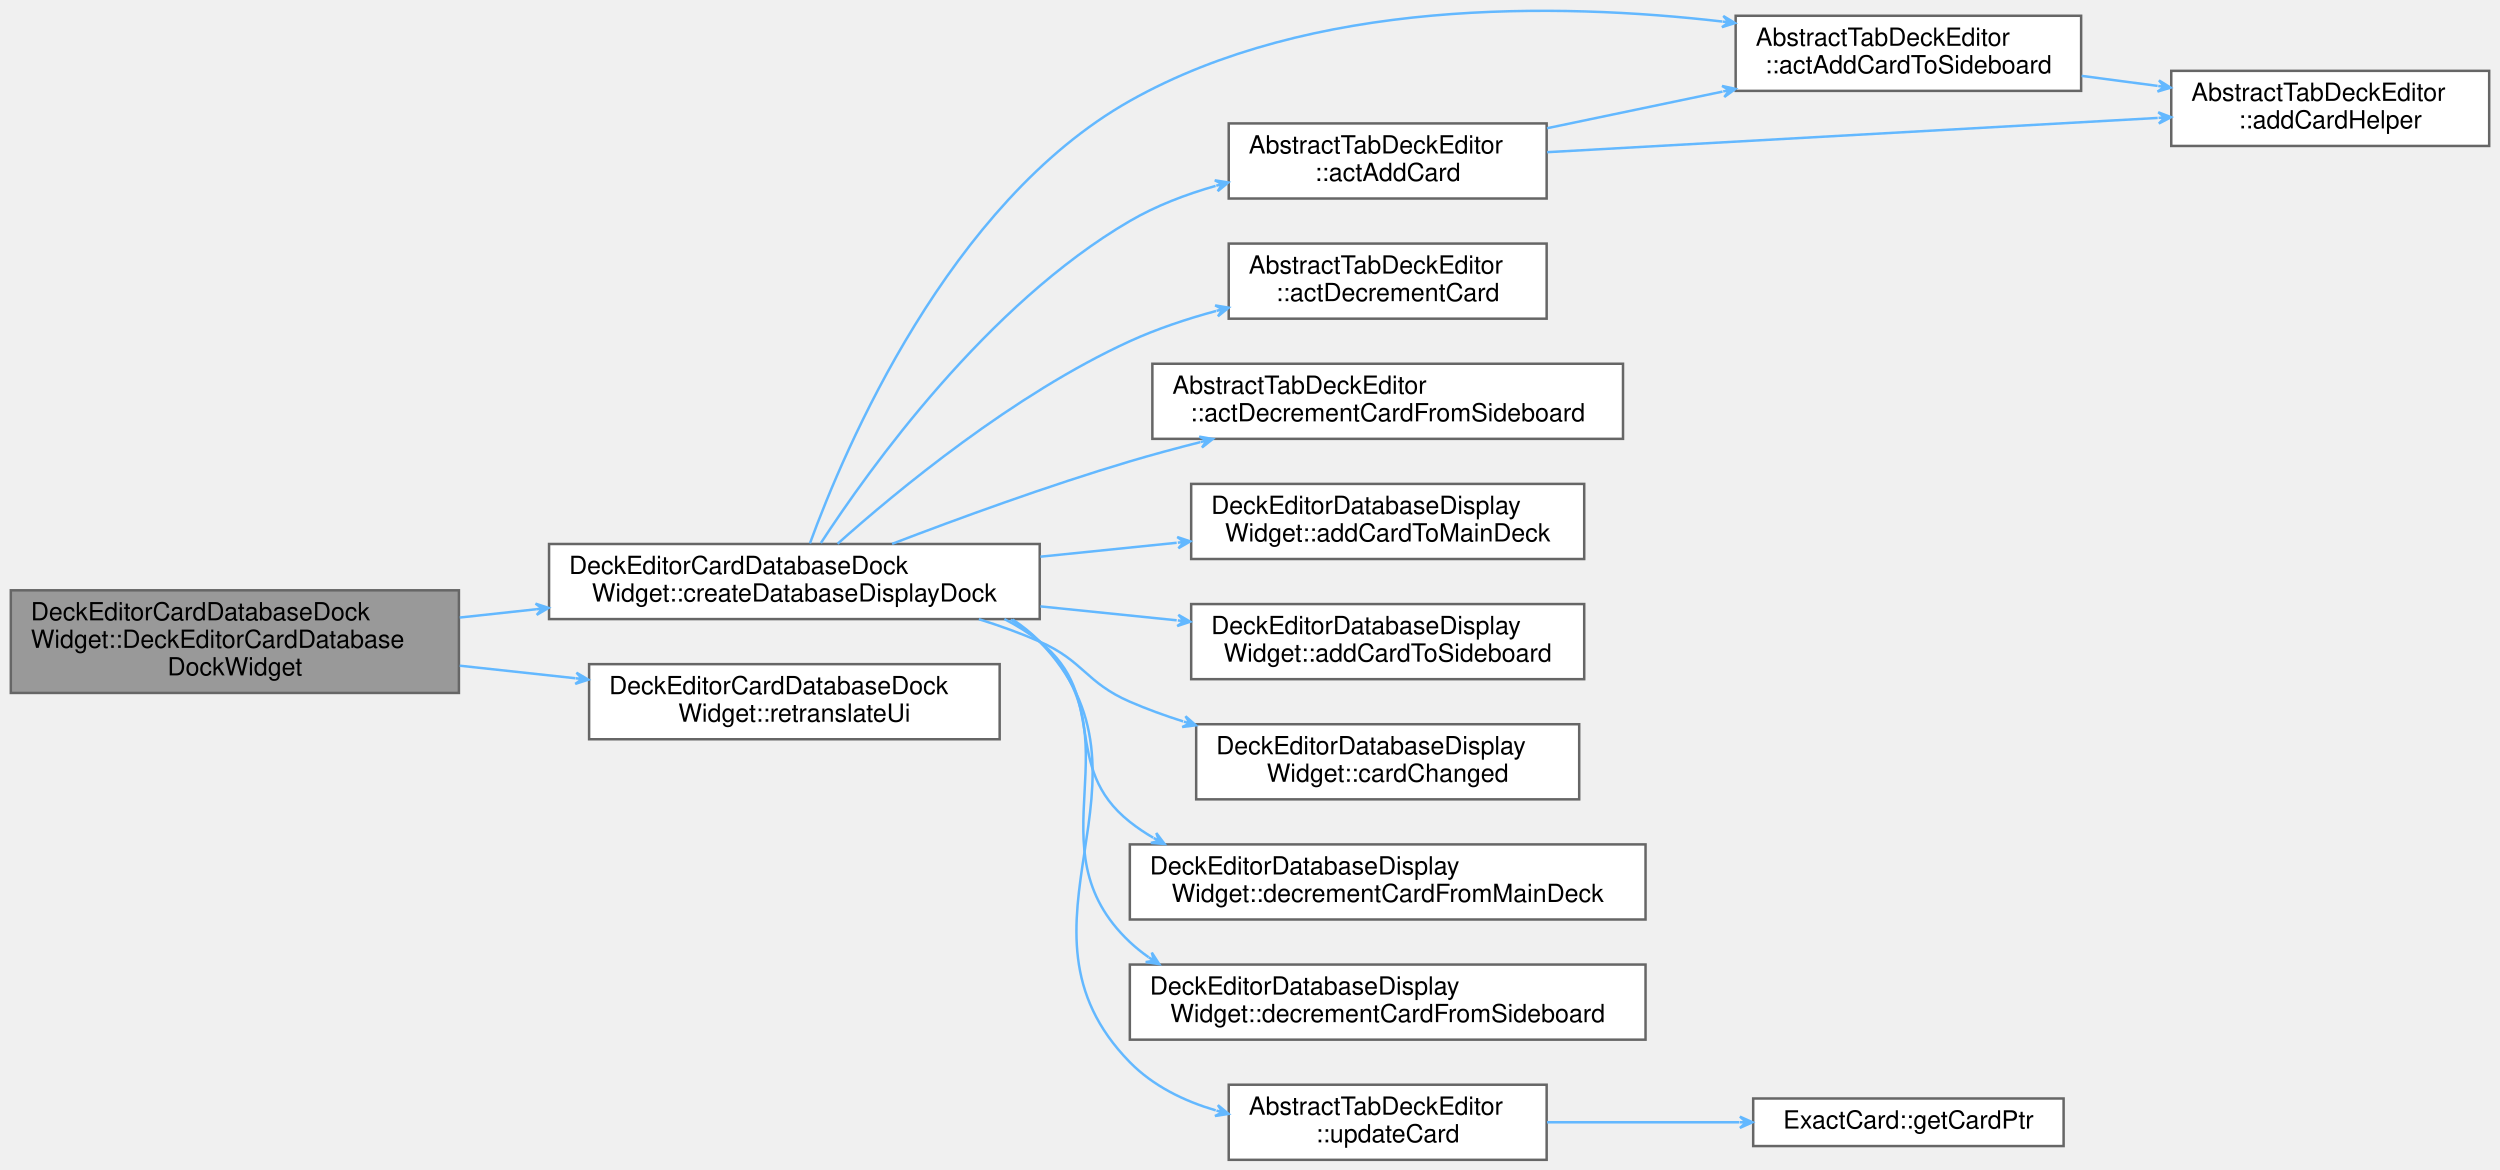
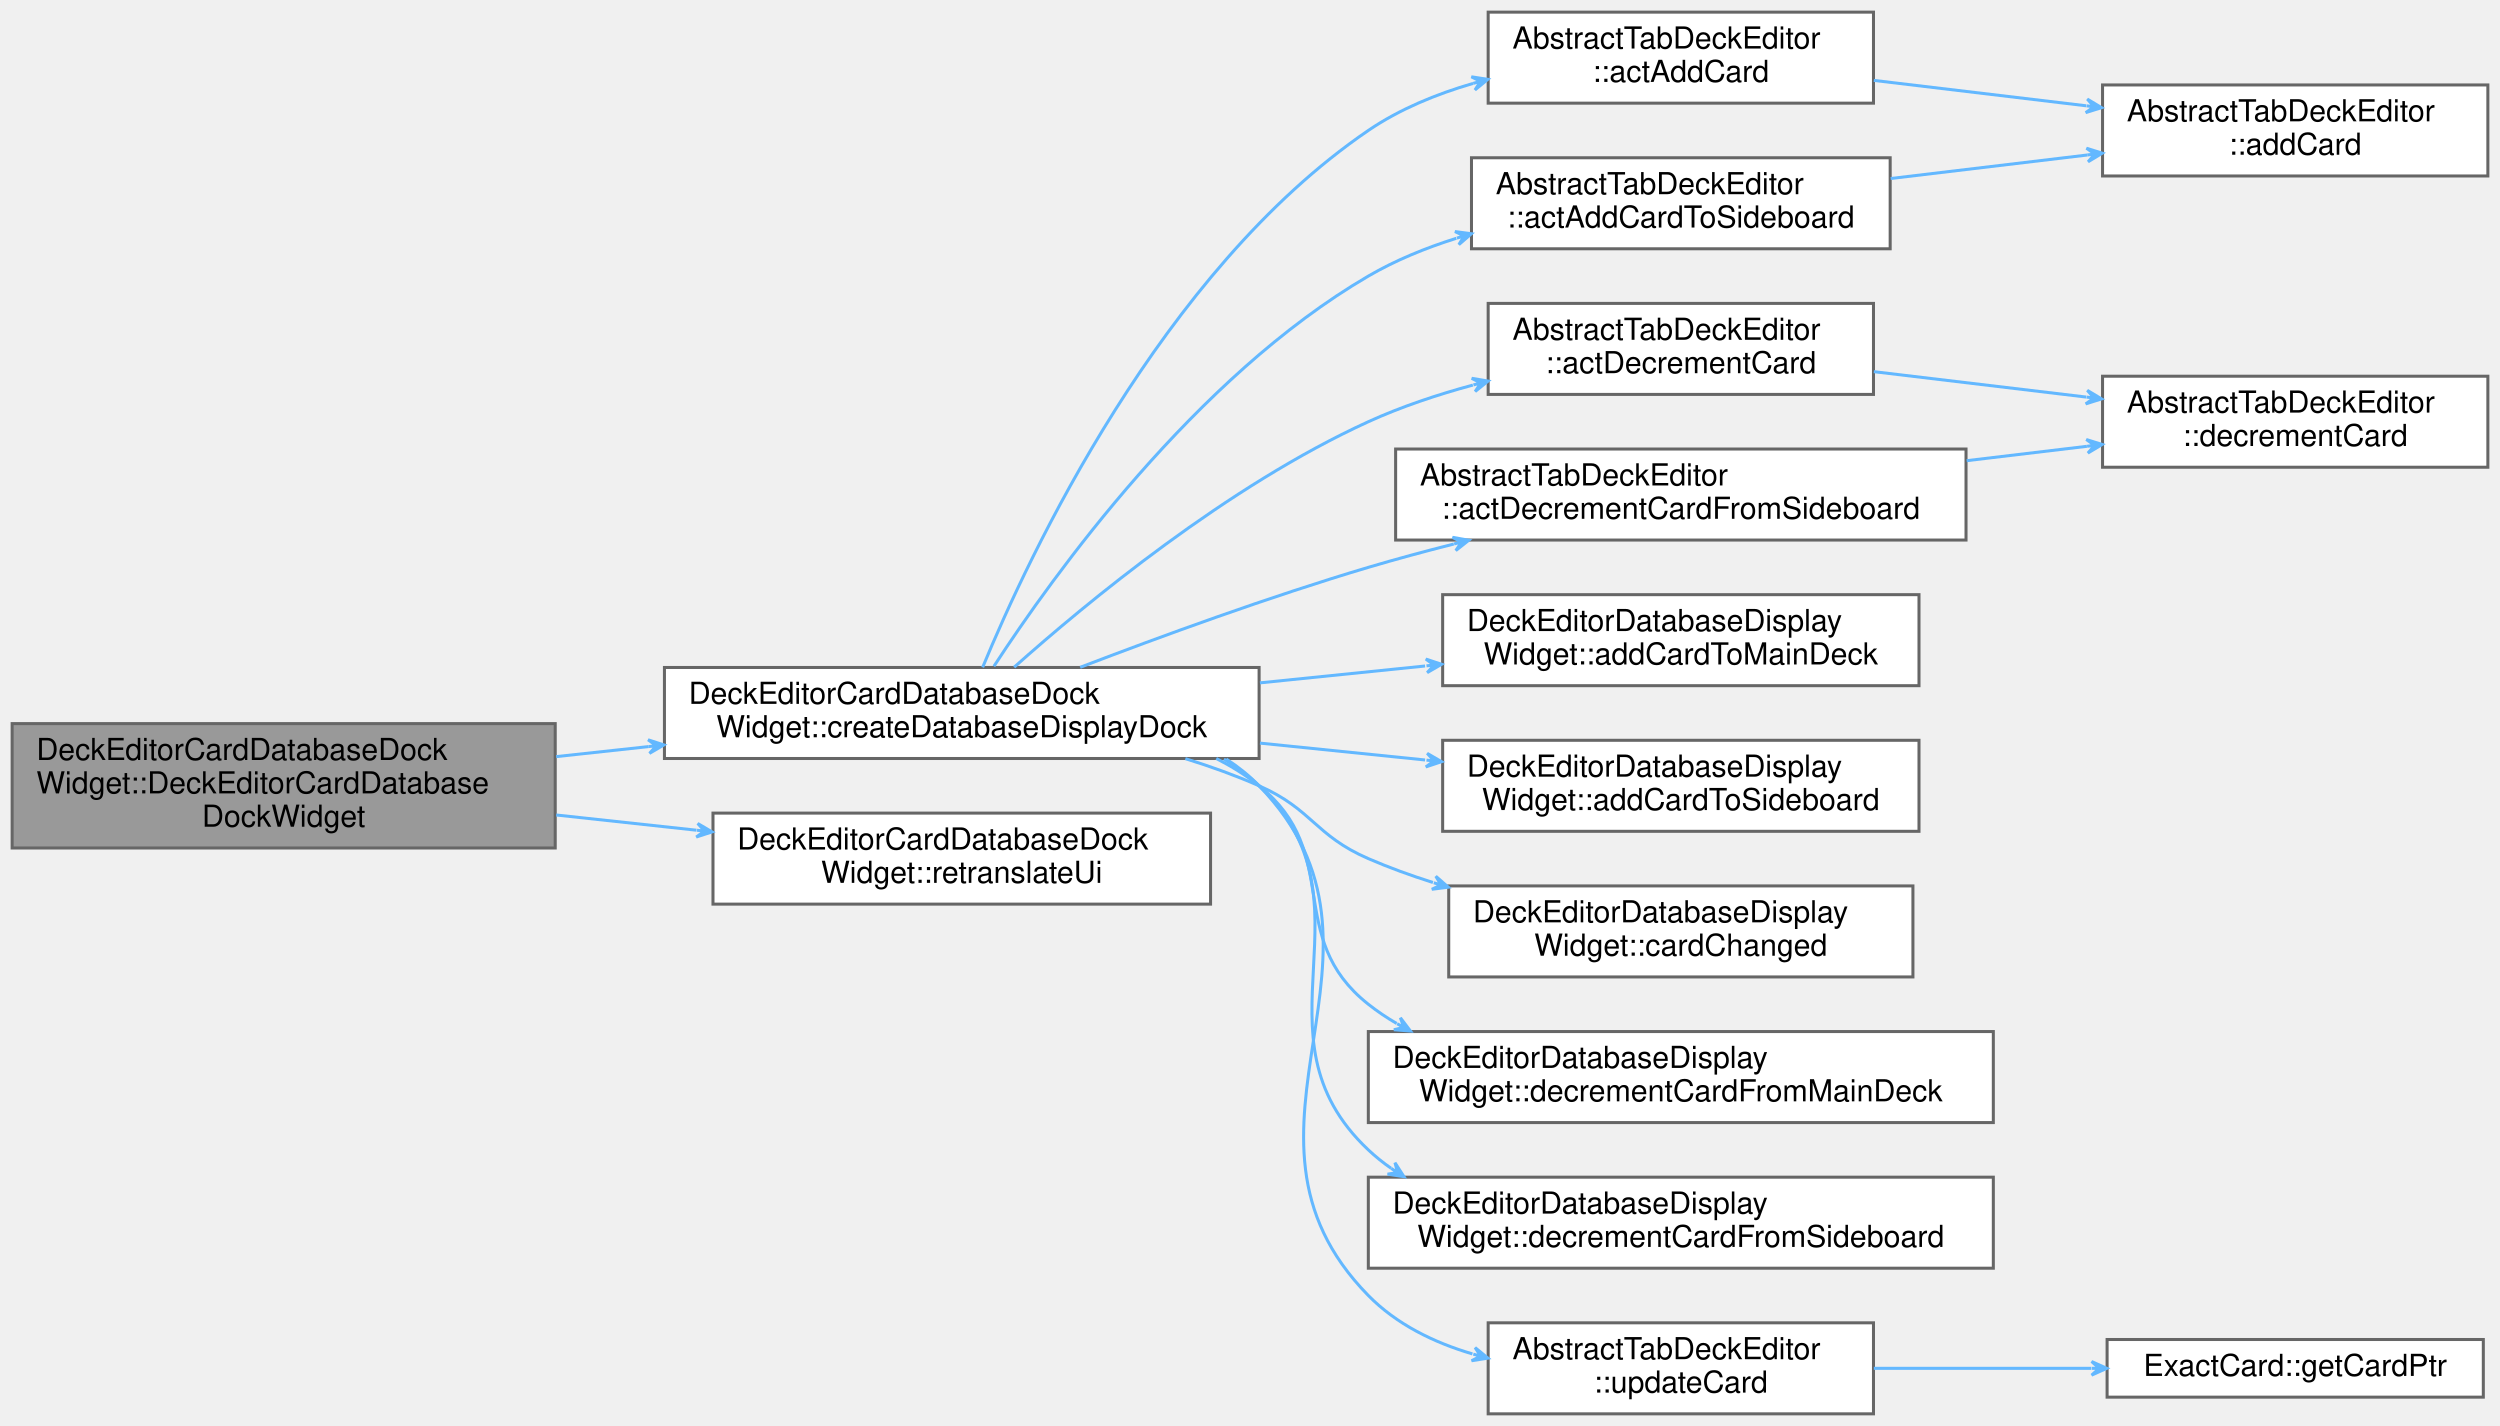
- <svg xmlns="http://www.w3.org/2000/svg" xmlns:xlink="http://www.w3.org/1999/xlink" width="998pt" height="467pt" viewBox="0.00 0.00 998.00 467.30">
-   <g id="graph0" class="graph" transform="scale(1 1) rotate(0) translate(4 463.3)">
+ <svg xmlns="http://www.w3.org/2000/svg" xmlns:xlink="http://www.w3.org/1999/xlink" width="824pt" height="470pt" viewBox="0.00 0.00 824.00 470.00">
+   <g id="graph0" class="graph" transform="scale(1 1) rotate(0) translate(4 466)">
    <g id="Node000001" class="node">
      <g id="a_Node000001">
        <a xlink:title=" ">
          <polygon fill="#999999" stroke="#666666" points="179,-227.5 0,-227.5 0,-186.5 179,-186.5 179,-227.5" />
          <text text-anchor="start" x="8" y="-215.5" font-family="Helvetica,sans-Serif" font-size="10.00">DeckEditorCardDatabaseDock</text>
          <text text-anchor="start" x="8" y="-204.5" font-family="Helvetica,sans-Serif" font-size="10.00">Widget::DeckEditorCardDatabase</text>
          <text text-anchor="middle" x="89.5" y="-193.5" font-family="Helvetica,sans-Serif" font-size="10.00">DockWidget</text>
        </a>
      </g>
    </g>
    <g id="Node000002" class="node">
      <g id="a_Node000002">
        <a xlink:href="../../d1/d94/classDeckEditorCardDatabaseDockWidget.html#ad6dd3c0e2db7647a68c4518d9d11ed81" target="_top" xlink:title=" ">
          <polygon fill="white" stroke="#666666" points="411,-246 215,-246 215,-216 411,-216 411,-246" />
          <text text-anchor="start" x="223" y="-234" font-family="Helvetica,sans-Serif" font-size="10.00">DeckEditorCardDatabaseDock</text>
          <text text-anchor="middle" x="313" y="-223" font-family="Helvetica,sans-Serif" font-size="10.00">Widget::createDatabaseDisplayDock</text>
        </a>
      </g>
    </g>
    <g id="edge1_Node000001_Node000002" class="edge">
      <g id="a_edge1_Node000001_Node000002">
        <a xlink:title=" ">
          <path fill="none" stroke="#63b8ff" d="M179.32,-216.62C189.35,-217.71 199.63,-218.82 209.82,-219.93" />
          <polygon fill="#63b8ff" stroke="#63b8ff" points="214.81,-220.47 209.6,-222.17 212.32,-220.2 209.84,-219.93 209.84,-219.93 209.84,-219.93 212.32,-220.2 210.08,-217.69 214.81,-220.47 214.81,-220.47" />
        </a>
      </g>
    </g>
-     <g id="Node000015" class="node">
-       <g id="a_Node000015">
+     <g id="Node000016" class="node">
+       <g id="a_Node000016">
        <a xlink:href="../../d1/d94/classDeckEditorCardDatabaseDockWidget.html#ab6d32b2783eb9e4483df43193a979d98" target="_top" xlink:title=" ">
          <polygon fill="white" stroke="#666666" points="395,-198 231,-198 231,-168 395,-168 395,-198" />
          <text text-anchor="start" x="239" y="-186" font-family="Helvetica,sans-Serif" font-size="10.00">DeckEditorCardDatabaseDock</text>
          <text text-anchor="middle" x="313" y="-175" font-family="Helvetica,sans-Serif" font-size="10.00">Widget::retranslateUi</text>
        </a>
      </g>
    </g>
-     <g id="edge16_Node000001_Node000015" class="edge">
-       <g id="a_edge16_Node000001_Node000015">
+     <g id="edge17_Node000001_Node000016" class="edge">
+       <g id="a_edge17_Node000001_Node000016">
        <a xlink:title=" ">
          <path fill="none" stroke="#63b8ff" d="M179.32,-197.38C194.56,-195.72 210.39,-194.01 225.57,-192.36" />
          <polygon fill="#63b8ff" stroke="#63b8ff" points="230.69,-191.81 225.96,-194.59 228.21,-192.08 225.72,-192.35 225.72,-192.35 225.72,-192.35 228.21,-192.08 225.48,-190.11 230.69,-191.81 230.69,-191.81" />
        </a>
      </g>
    </g>
    <g id="Node000003" class="node">
      <g id="a_Node000003">
        <a xlink:href="../../d1/d53/classAbstractTabDeckEditor.html#a86fddfe318be81f8fe4aa54e980fcdd1" target="_top" xlink:title="Adds a card to the main deck or sideboard based on Ctrl key.">
-           <polygon fill="white" stroke="#666666" points="613.5,-414 486.5,-414 486.5,-384 613.5,-384 613.5,-414" />
-           <text text-anchor="start" x="494.5" y="-402" font-family="Helvetica,sans-Serif" font-size="10.00">AbstractTabDeckEditor</text>
-           <text text-anchor="middle" x="550" y="-391" font-family="Helvetica,sans-Serif" font-size="10.00">::actAddCard</text>
+           <polygon fill="white" stroke="#666666" points="613.5,-462 486.5,-462 486.5,-432 613.5,-432 613.5,-462" />
+           <text text-anchor="start" x="494.5" y="-450" font-family="Helvetica,sans-Serif" font-size="10.00">AbstractTabDeckEditor</text>
+           <text text-anchor="middle" x="550" y="-439" font-family="Helvetica,sans-Serif" font-size="10.00">::actAddCard</text>
        </a>
      </g>
    </g>
    <g id="edge2_Node000002_Node000003" class="edge">
      <g id="a_edge2_Node000002_Node000003">
        <a xlink:title=" ">
-           <path fill="none" stroke="#63b8ff" d="M323.59,-246.39C343,-276.19 389.97,-341.73 447,-375 457.45,-381.1 469.35,-385.64 481.25,-389.04" />
-           <polygon fill="#63b8ff" stroke="#63b8ff" points="486.34,-390.42 480.93,-391.28 483.93,-389.77 481.52,-389.11 481.52,-389.11 481.52,-389.11 483.93,-389.77 482.11,-386.94 486.34,-390.42 486.34,-390.42" />
-         </a>
-       </g>
-     </g>
-     <g id="Node000004" class="node">
-       <g id="a_Node000004">
+           <path fill="none" stroke="#63b8ff" d="M319.88,-246.05C334.99,-282.62 378.8,-376.54 447,-423 457.29,-430.01 469.36,-434.98 481.53,-438.51" />
+           <polygon fill="#63b8ff" stroke="#63b8ff" points="486.38,-439.84 480.96,-440.69 483.97,-439.18 481.56,-438.52 481.56,-438.52 481.56,-438.52 483.97,-439.18 482.15,-436.35 486.38,-439.84 486.38,-439.84" />
+         </a>
+       </g>
+     </g>
+     <g id="Node000005" class="node">
+       <g id="a_Node000005">
        <a xlink:href="../../d1/d53/classAbstractTabDeckEditor.html#ad81c6e4ddfb67cdb61cc8bc6179bb5c6" target="_top" xlink:title="Adds a card to the sideboard explicitly.">
-           <polygon fill="white" stroke="#666666" points="827,-457 689,-457 689,-427 827,-427 827,-457" />
-           <text text-anchor="start" x="697" y="-445" font-family="Helvetica,sans-Serif" font-size="10.00">AbstractTabDeckEditor</text>
-           <text text-anchor="middle" x="758" y="-434" font-family="Helvetica,sans-Serif" font-size="10.00">::actAddCardToSideboard</text>
-         </a>
-       </g>
-     </g>
-     <g id="edge6_Node000002_Node000004" class="edge">
-       <g id="a_edge6_Node000002_Node000004">
-         <a xlink:title=" ">
-           <path fill="none" stroke="#63b8ff" d="M319.21,-246.24C333.06,-284.1 374.75,-382.29 447,-423 519.57,-463.89 617.43,-462.35 683.64,-454.7" />
-           <polygon fill="#63b8ff" stroke="#63b8ff" points="688.75,-454.09 684.06,-456.91 686.27,-454.38 683.79,-454.68 683.79,-454.68 683.79,-454.68 686.27,-454.38 683.52,-452.45 688.75,-454.09 688.75,-454.09" />
+           <polygon fill="white" stroke="#666666" points="619,-414 481,-414 481,-384 619,-384 619,-414" />
+           <text text-anchor="start" x="489" y="-402" font-family="Helvetica,sans-Serif" font-size="10.00">AbstractTabDeckEditor</text>
+           <text text-anchor="middle" x="550" y="-391" font-family="Helvetica,sans-Serif" font-size="10.00">::actAddCardToSideboard</text>
+         </a>
+       </g>
+     </g>
+     <g id="edge4_Node000002_Node000005" class="edge">
+       <g id="a_edge4_Node000002_Node000005">
+         <a xlink:title=" ">
+           <path fill="none" stroke="#63b8ff" d="M323.59,-246.39C343,-276.19 389.97,-341.73 447,-375 455.91,-380.2 465.88,-384.27 476,-387.46" />
+           <polygon fill="#63b8ff" stroke="#63b8ff" points="480.98,-388.96 475.55,-389.68 478.59,-388.24 476.19,-387.52 476.19,-387.52 476.19,-387.52 478.59,-388.24 476.84,-385.37 480.98,-388.96 480.98,-388.96" />
        </a>
      </g>
    </g>
    <g id="Node000006" class="node">
      <g id="a_Node000006">
        <a xlink:href="../../d1/d53/classAbstractTabDeckEditor.html#ad3695aa2697226b04e4d9b9185446a7d" target="_top" xlink:title="Decrements a card from the main deck.">
          <polygon fill="white" stroke="#666666" points="613.5,-366 486.5,-366 486.5,-336 613.5,-336 613.5,-366" />
          <text text-anchor="start" x="494.5" y="-354" font-family="Helvetica,sans-Serif" font-size="10.00">AbstractTabDeckEditor</text>
          <text text-anchor="middle" x="550" y="-343" font-family="Helvetica,sans-Serif" font-size="10.00">::actDecrementCard</text>
        </a>
      </g>
    </g>
-     <g id="edge7_Node000002_Node000006" class="edge">
-       <g id="a_edge7_Node000002_Node000006">
+     <g id="edge6_Node000002_Node000006" class="edge">
+       <g id="a_edge6_Node000002_Node000006">
        <a xlink:title=" ">
          <path fill="none" stroke="#63b8ff" d="M330.27,-246.09C354.08,-267.33 400.63,-305.84 447,-327 457.79,-331.92 469.7,-335.9 481.45,-339.08" />
          <polygon fill="#63b8ff" stroke="#63b8ff" points="486.48,-340.4 481.07,-341.31 484.06,-339.77 481.64,-339.13 481.64,-339.13 481.64,-339.13 484.06,-339.77 482.21,-336.96 486.48,-340.4 486.48,-340.4" />
        </a>
      </g>
    </g>
-     <g id="Node000007" class="node">
-       <g id="a_Node000007">
+     <g id="Node000008" class="node">
+       <g id="a_Node000008">
        <a xlink:href="../../d1/d53/classAbstractTabDeckEditor.html#a7e385dad46e8275452dd56892b176340" target="_top" xlink:title="Decrements a card from the sideboard.">
          <polygon fill="white" stroke="#666666" points="644,-318 456,-318 456,-288 644,-288 644,-318" />
          <text text-anchor="start" x="464" y="-306" font-family="Helvetica,sans-Serif" font-size="10.00">AbstractTabDeckEditor</text>
          <text text-anchor="middle" x="550" y="-295" font-family="Helvetica,sans-Serif" font-size="10.00">::actDecrementCardFromSideboard</text>
        </a>
      </g>
    </g>
-     <g id="edge8_Node000002_Node000007" class="edge">
-       <g id="a_edge8_Node000002_Node000007">
+     <g id="edge8_Node000002_Node000008" class="edge">
+       <g id="a_edge8_Node000002_Node000008">
        <a xlink:title=" ">
          <path fill="none" stroke="#63b8ff" d="M352.02,-246.05C378.41,-256.16 414.53,-269.35 447,-279 456.06,-281.69 465.64,-284.28 475.16,-286.69" />
          <polygon fill="#63b8ff" stroke="#63b8ff" points="480.13,-287.94 474.73,-288.9 477.71,-287.33 475.28,-286.72 475.28,-286.72 475.28,-286.72 477.71,-287.33 475.83,-284.54 480.13,-287.94 480.13,-287.94" />
        </a>
      </g>
    </g>
-     <g id="Node000008" class="node">
-       <g id="a_Node000008">
+     <g id="Node000009" class="node">
+       <g id="a_Node000009">
        <a xlink:href="../../d3/d0a/classDeckEditorDatabaseDisplayWidget.html#adcf5b126ee1b7fc86b73459ddd04ddd7" target="_top" xlink:title=" ">
          <polygon fill="white" stroke="#666666" points="628.5,-270 471.5,-270 471.5,-240 628.5,-240 628.5,-270" />
          <text text-anchor="start" x="479.5" y="-258" font-family="Helvetica,sans-Serif" font-size="10.00">DeckEditorDatabaseDisplay</text>
          <text text-anchor="middle" x="550" y="-247" font-family="Helvetica,sans-Serif" font-size="10.00">Widget::addCardToMainDeck</text>
        </a>
      </g>
    </g>
-     <g id="edge9_Node000002_Node000008" class="edge">
-       <g id="a_edge9_Node000002_Node000008">
+     <g id="edge10_Node000002_Node000009" class="edge">
+       <g id="a_edge10_Node000002_Node000009">
        <a xlink:title=" ">
          <path fill="none" stroke="#63b8ff" d="M411.28,-240.93C429.36,-242.78 448.1,-244.7 465.71,-246.49" />
          <polygon fill="#63b8ff" stroke="#63b8ff" points="471.14,-247.05 465.94,-248.78 468.66,-246.79 466.17,-246.54 466.17,-246.54 466.17,-246.54 468.66,-246.79 466.4,-244.3 471.14,-247.05 471.14,-247.05" />
        </a>
      </g>
    </g>
-     <g id="Node000009" class="node">
-       <g id="a_Node000009">
+     <g id="Node000010" class="node">
+       <g id="a_Node000010">
        <a xlink:href="../../d3/d0a/classDeckEditorDatabaseDisplayWidget.html#a018152cb771459b9567facf6954b98f5" target="_top" xlink:title=" ">
          <polygon fill="white" stroke="#666666" points="628.5,-222 471.5,-222 471.5,-192 628.5,-192 628.5,-222" />
          <text text-anchor="start" x="479.5" y="-210" font-family="Helvetica,sans-Serif" font-size="10.00">DeckEditorDatabaseDisplay</text>
          <text text-anchor="middle" x="550" y="-199" font-family="Helvetica,sans-Serif" font-size="10.00">Widget::addCardToSideboard</text>
        </a>
      </g>
    </g>
-     <g id="edge10_Node000002_Node000009" class="edge">
-       <g id="a_edge10_Node000002_Node000009">
+     <g id="edge11_Node000002_Node000010" class="edge">
+       <g id="a_edge11_Node000002_Node000010">
        <a xlink:title=" ">
          <path fill="none" stroke="#63b8ff" d="M411.28,-221.07C429.36,-219.22 448.1,-217.3 465.71,-215.51" />
          <polygon fill="#63b8ff" stroke="#63b8ff" points="471.14,-214.95 466.4,-217.7 468.66,-215.21 466.17,-215.46 466.17,-215.46 466.17,-215.46 468.66,-215.21 465.94,-213.22 471.14,-214.95 471.14,-214.95" />
        </a>
      </g>
    </g>
-     <g id="Node000010" class="node">
-       <g id="a_Node000010">
+     <g id="Node000011" class="node">
+       <g id="a_Node000011">
        <a xlink:href="../../d3/d0a/classDeckEditorDatabaseDisplayWidget.html#ab6305c033f29d828de8983ec3c2a081b" target="_top" xlink:title=" ">
          <polygon fill="white" stroke="#666666" points="626.5,-174 473.5,-174 473.5,-144 626.5,-144 626.5,-174" />
          <text text-anchor="start" x="481.5" y="-162" font-family="Helvetica,sans-Serif" font-size="10.00">DeckEditorDatabaseDisplay</text>
          <text text-anchor="middle" x="550" y="-151" font-family="Helvetica,sans-Serif" font-size="10.00">Widget::cardChanged</text>
        </a>
      </g>
    </g>
-     <g id="edge11_Node000002_Node000010" class="edge">
-       <g id="a_edge11_Node000002_Node000010">
+     <g id="edge12_Node000002_Node000011" class="edge">
+       <g id="a_edge12_Node000002_Node000011">
        <a xlink:title=" ">
          <path fill="none" stroke="#63b8ff" d="M386.7,-215.95C395.04,-213.36 403.3,-210.39 411,-207 428.6,-199.24 429.36,-190.66 447,-183 453.78,-180.06 460.98,-177.44 468.29,-175.13" />
          <polygon fill="#63b8ff" stroke="#63b8ff" points="473.36,-173.58 469.24,-177.19 470.97,-174.31 468.58,-175.04 468.58,-175.04 468.58,-175.04 470.97,-174.31 467.92,-172.89 473.36,-173.58 473.36,-173.58" />
        </a>
      </g>
    </g>
-     <g id="Node000011" class="node">
-       <g id="a_Node000011">
+     <g id="Node000012" class="node">
+       <g id="a_Node000012">
        <a xlink:href="../../d3/d0a/classDeckEditorDatabaseDisplayWidget.html#a6e09af4542066975380025ad5dbc7c98" target="_top" xlink:title=" ">
          <polygon fill="white" stroke="#666666" points="653,-126 447,-126 447,-96 653,-96 653,-126" />
          <text text-anchor="start" x="455" y="-114" font-family="Helvetica,sans-Serif" font-size="10.00">DeckEditorDatabaseDisplay</text>
          <text text-anchor="middle" x="550" y="-103" font-family="Helvetica,sans-Serif" font-size="10.00">Widget::decrementCardFromMainDeck</text>
        </a>
      </g>
    </g>
-     <g id="edge12_Node000002_Node000011" class="edge">
-       <g id="a_edge12_Node000002_Node000011">
+     <g id="edge13_Node000002_Node000012" class="edge">
+       <g id="a_edge13_Node000002_Node000012">
        <a xlink:title=" ">
          <path fill="none" stroke="#63b8ff" d="M396.88,-216C401.9,-213.44 406.67,-210.47 411,-207 438.93,-184.65 418.94,-157.19 447,-135 449.94,-132.67 453.07,-130.56 456.34,-128.66" />
          <polygon fill="#63b8ff" stroke="#63b8ff" points="460.88,-126.17 457.57,-130.55 458.69,-127.37 456.5,-128.57 456.5,-128.57 456.5,-128.57 458.69,-127.37 455.42,-126.6 460.88,-126.17 460.88,-126.17" />
        </a>
      </g>
    </g>
-     <g id="Node000012" class="node">
-       <g id="a_Node000012">
+     <g id="Node000013" class="node">
+       <g id="a_Node000013">
        <a xlink:href="../../d3/d0a/classDeckEditorDatabaseDisplayWidget.html#a456eb79ee892f2376bac1d9beca2be95" target="_top" xlink:title=" ">
          <polygon fill="white" stroke="#666666" points="653,-78 447,-78 447,-48 653,-48 653,-78" />
          <text text-anchor="start" x="455" y="-66" font-family="Helvetica,sans-Serif" font-size="10.00">DeckEditorDatabaseDisplay</text>
          <text text-anchor="middle" x="550" y="-55" font-family="Helvetica,sans-Serif" font-size="10.00">Widget::decrementCardFromSideboard</text>
        </a>
      </g>
    </g>
-     <g id="edge13_Node000002_Node000012" class="edge">
-       <g id="a_edge13_Node000002_Node000012">
+     <g id="edge14_Node000002_Node000013" class="edge">
+       <g id="a_edge14_Node000002_Node000013">
        <a xlink:title=" ">
          <path fill="none" stroke="#63b8ff" d="M399.4,-215.77C403.57,-213.25 407.48,-210.35 411,-207 451.32,-168.6 406.46,-125.17 447,-87 449.35,-84.79 451.86,-82.77 454.5,-80.93" />
          <polygon fill="#63b8ff" stroke="#63b8ff" points="458.75,-78.17 455.78,-82.78 456.65,-79.53 454.55,-80.89 454.55,-80.89 454.55,-80.89 456.65,-79.53 453.33,-79 458.75,-78.17 458.75,-78.17" />
        </a>
      </g>
    </g>
-     <g id="Node000013" class="node">
-       <g id="a_Node000013">
+     <g id="Node000014" class="node">
+       <g id="a_Node000014">
        <a xlink:href="../../d1/d53/classAbstractTabDeckEditor.html#a51f8be3c74964024053c3dd633e9a335" target="_top" xlink:title="Updates the card info panel.">
          <polygon fill="white" stroke="#666666" points="613.5,-30 486.5,-30 486.5,0 613.5,0 613.5,-30" />
          <text text-anchor="start" x="494.5" y="-18" font-family="Helvetica,sans-Serif" font-size="10.00">AbstractTabDeckEditor</text>
          <text text-anchor="middle" x="550" y="-7" font-family="Helvetica,sans-Serif" font-size="10.00">::updateCard</text>
        </a>
      </g>
    </g>
-     <g id="edge14_Node000002_Node000013" class="edge">
-       <g id="a_edge14_Node000002_Node000013">
+     <g id="edge15_Node000002_Node000014" class="edge">
+       <g id="a_edge15_Node000002_Node000014">
        <a xlink:title=" ">
          <path fill="none" stroke="#63b8ff" d="M400.17,-215.82C404.09,-213.28 407.74,-210.36 411,-207 464.14,-152.16 393.55,-93.53 447,-39 456.27,-29.54 468.53,-23.52 481.31,-19.75" />
          <polygon fill="#63b8ff" stroke="#63b8ff" points="486.43,-18.36 482.19,-21.84 484.02,-19.01 481.6,-19.67 481.6,-19.67 481.6,-19.67 484.02,-19.01 481.01,-17.5 486.43,-18.36 486.43,-18.36" />
        </a>
      </g>
    </g>
+     <g id="Node000004" class="node">
+       <g id="a_Node000004">
+         <a xlink:href="../../d1/d53/classAbstractTabDeckEditor.html#acfcafa6ea5275d7a5d647724c63e92bf" target="_top" xlink:title="Adds a card to the given zone.">
+           <polygon fill="white" stroke="#666666" points="816,-438 689,-438 689,-408 816,-408 816,-438" />
+           <text text-anchor="start" x="697" y="-426" font-family="Helvetica,sans-Serif" font-size="10.00">AbstractTabDeckEditor</text>
+           <text text-anchor="middle" x="752.5" y="-415" font-family="Helvetica,sans-Serif" font-size="10.00">::addCard</text>
+         </a>
+       </g>
+     </g>
    <g id="edge3_Node000003_Node000004" class="edge">
      <g id="a_edge3_Node000003_Node000004">
        <a xlink:title=" ">
-           <path fill="none" stroke="#63b8ff" d="M613.65,-412.08C635.77,-416.69 660.83,-421.93 683.75,-426.71" />
-           <polygon fill="#63b8ff" stroke="#63b8ff" points="688.92,-427.79 683.56,-428.97 686.47,-427.28 684.02,-426.77 684.02,-426.77 684.02,-426.77 686.47,-427.28 684.48,-424.56 688.92,-427.79 688.92,-427.79" />
-         </a>
-       </g>
-     </g>
-     <g id="Node000005" class="node">
-       <g id="a_Node000005">
-         <a xlink:href="../../d1/d53/classAbstractTabDeckEditor.html#a12545751adcf49163142c29f958e4b24" target="_top" xlink:title="Helper function to add a card to a specific deck zone.">
-           <polygon fill="white" stroke="#666666" points="990,-435 863,-435 863,-405 990,-405 990,-435" />
-           <text text-anchor="start" x="871" y="-423" font-family="Helvetica,sans-Serif" font-size="10.00">AbstractTabDeckEditor</text>
-           <text text-anchor="middle" x="926.5" y="-412" font-family="Helvetica,sans-Serif" font-size="10.00">::addCardHelper</text>
-         </a>
-       </g>
-     </g>
-     <g id="edge5_Node000003_Node000005" class="edge">
-       <g id="a_edge5_Node000003_Node000005">
-         <a xlink:title=" ">
-           <path fill="none" stroke="#63b8ff" d="M613.68,-402.51C681.16,-406.3 788.13,-412.3 857.58,-416.19" />
-           <polygon fill="#63b8ff" stroke="#63b8ff" points="862.93,-416.49 857.81,-418.46 860.43,-416.35 857.93,-416.21 857.93,-416.21 857.93,-416.21 860.43,-416.35 858.06,-413.96 862.93,-416.49 862.93,-416.49" />
-         </a>
-       </g>
-     </g>
-     <g id="edge4_Node000004_Node000005" class="edge">
-       <g id="a_edge4_Node000004_Node000005">
-         <a xlink:title=" ">
-           <path fill="none" stroke="#63b8ff" d="M827.2,-432.99C837.22,-431.66 847.54,-430.3 857.55,-428.98" />
-           <polygon fill="#63b8ff" stroke="#63b8ff" points="862.76,-428.29 858.1,-431.18 860.28,-428.62 857.8,-428.95 857.8,-428.95 857.8,-428.95 860.28,-428.62 857.51,-426.71 862.76,-428.29 862.76,-428.29" />
-         </a>
-       </g>
-     </g>
-     <g id="Node000014" class="node">
-       <g id="a_Node000014">
+           <path fill="none" stroke="#63b8ff" d="M613.61,-439.5C635.83,-436.85 660.94,-433.84 683.58,-431.13" />
+           <polygon fill="#63b8ff" stroke="#63b8ff" points="688.67,-430.52 683.97,-433.35 686.19,-430.82 683.71,-431.12 683.71,-431.12 683.71,-431.12 686.19,-430.82 683.44,-428.88 688.67,-430.52 688.67,-430.52" />
+         </a>
+       </g>
+     </g>
+     <g id="edge5_Node000005_Node000004" class="edge">
+       <g id="a_edge5_Node000005_Node000004">
+         <a xlink:title=" ">
+           <path fill="none" stroke="#63b8ff" d="M619.16,-407.16C640.07,-409.66 663.07,-412.42 683.95,-414.91" />
+           <polygon fill="#63b8ff" stroke="#63b8ff" points="688.92,-415.51 683.69,-417.15 686.44,-415.21 683.96,-414.92 683.96,-414.92 683.96,-414.92 686.44,-415.21 684.23,-412.68 688.92,-415.51 688.92,-415.51" />
+         </a>
+       </g>
+     </g>
+     <g id="Node000007" class="node">
+       <g id="a_Node000007">
+         <a xlink:href="../../d1/d53/classAbstractTabDeckEditor.html#aa856dca888efcf8a3ba932afa2b27c1a" target="_top" xlink:title="Decrements a card from the given zone.">
+           <polygon fill="white" stroke="#666666" points="816,-342 689,-342 689,-312 816,-312 816,-342" />
+           <text text-anchor="start" x="697" y="-330" font-family="Helvetica,sans-Serif" font-size="10.00">AbstractTabDeckEditor</text>
+           <text text-anchor="middle" x="752.5" y="-319" font-family="Helvetica,sans-Serif" font-size="10.00">::decrementCard</text>
+         </a>
+       </g>
+     </g>
+     <g id="edge7_Node000006_Node000007" class="edge">
+       <g id="a_edge7_Node000006_Node000007">
+         <a xlink:title=" ">
+           <path fill="none" stroke="#63b8ff" d="M613.61,-343.5C635.83,-340.85 660.94,-337.84 683.58,-335.13" />
+           <polygon fill="#63b8ff" stroke="#63b8ff" points="688.67,-334.52 683.97,-337.35 686.19,-334.82 683.71,-335.12 683.71,-335.12 683.71,-335.12 686.19,-334.82 683.44,-332.88 688.67,-334.52 688.67,-334.52" />
+         </a>
+       </g>
+     </g>
+     <g id="edge9_Node000008_Node000007" class="edge">
+       <g id="a_edge9_Node000008_Node000007">
+         <a xlink:title=" ">
+           <path fill="none" stroke="#63b8ff" d="M644.21,-314.16C657.57,-315.76 671.1,-317.38 683.84,-318.9" />
+           <polygon fill="#63b8ff" stroke="#63b8ff" points="688.87,-319.5 683.64,-321.14 686.39,-319.21 683.9,-318.91 683.9,-318.91 683.9,-318.91 686.39,-319.21 684.17,-316.67 688.87,-319.5 688.87,-319.5" />
+         </a>
+       </g>
+     </g>
+     <g id="Node000015" class="node">
+       <g id="a_Node000015">
        <a xlink:href="../../df/d4e/classExactCard.html#a3f86411b4e295afbb68e3fde952d69f9" target="_top" xlink:title="Returns the underlying CardInfoPtr.">
-           <polygon fill="white" stroke="#666666" points="820,-24.5 696,-24.5 696,-5.5 820,-5.5 820,-24.5" />
-           <text text-anchor="middle" x="758" y="-12.5" font-family="Helvetica,sans-Serif" font-size="10.00">ExactCard::getCardPtr</text>
-         </a>
-       </g>
-     </g>
-     <g id="edge15_Node000013_Node000014" class="edge">
-       <g id="a_edge15_Node000013_Node000014">
-         <a xlink:title=" ">
-           <path fill="none" stroke="#63b8ff" d="M613.65,-15C637.96,-15 665.83,-15 690.5,-15" />
-           <polygon fill="#63b8ff" stroke="#63b8ff" points="695.71,-15 690.71,-17.25 693.21,-15 690.71,-15 690.71,-15 690.71,-15 693.21,-15 690.71,-12.75 695.71,-15 695.71,-15" />
+           <polygon fill="white" stroke="#666666" points="814.5,-24.5 690.5,-24.5 690.5,-5.5 814.5,-5.5 814.5,-24.5" />
+           <text text-anchor="middle" x="752.5" y="-12.5" font-family="Helvetica,sans-Serif" font-size="10.00">ExactCard::getCardPtr</text>
+         </a>
+       </g>
+     </g>
+     <g id="edge16_Node000014_Node000015" class="edge">
+       <g id="a_edge16_Node000014_Node000015">
+         <a xlink:title=" ">
+           <path fill="none" stroke="#63b8ff" d="M613.61,-15C636.37,-15 662.15,-15 685.21,-15" />
+           <polygon fill="#63b8ff" stroke="#63b8ff" points="690.39,-15 685.39,-17.25 687.89,-15 685.39,-15 685.39,-15 685.39,-15 687.89,-15 685.39,-12.75 690.39,-15 690.39,-15" />
        </a>
      </g>
    </g>
  </g>
</svg>
